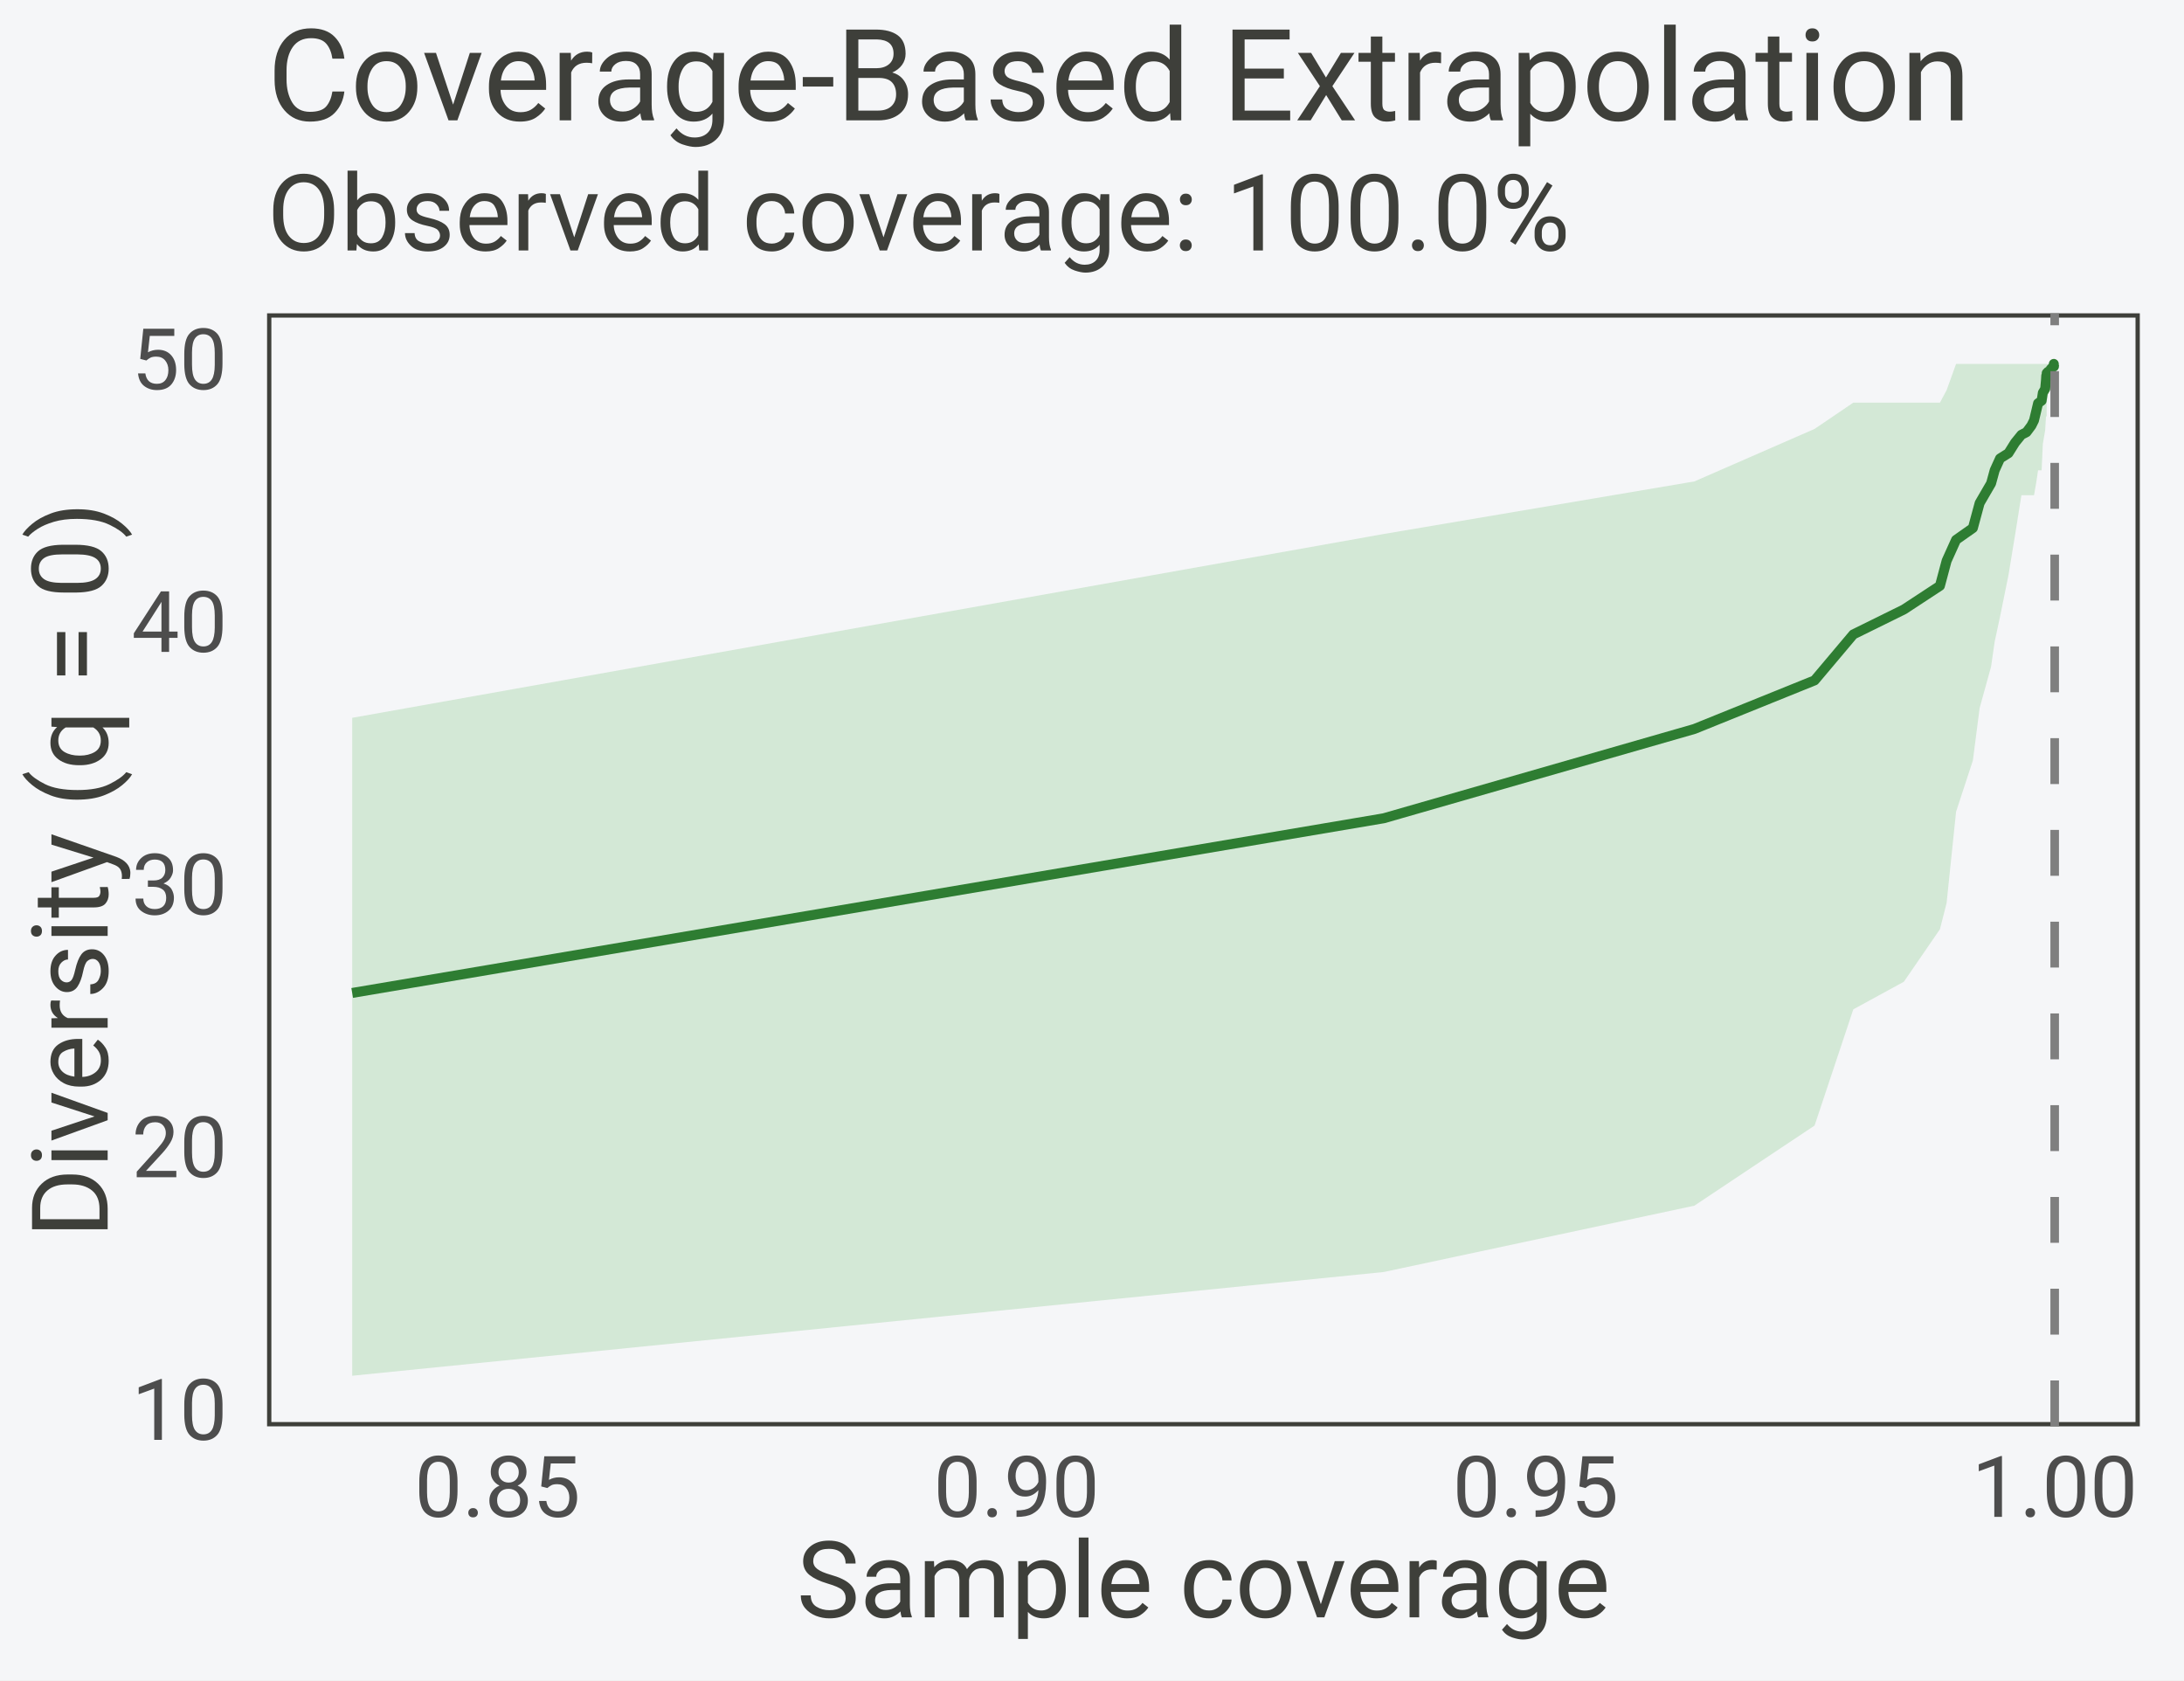
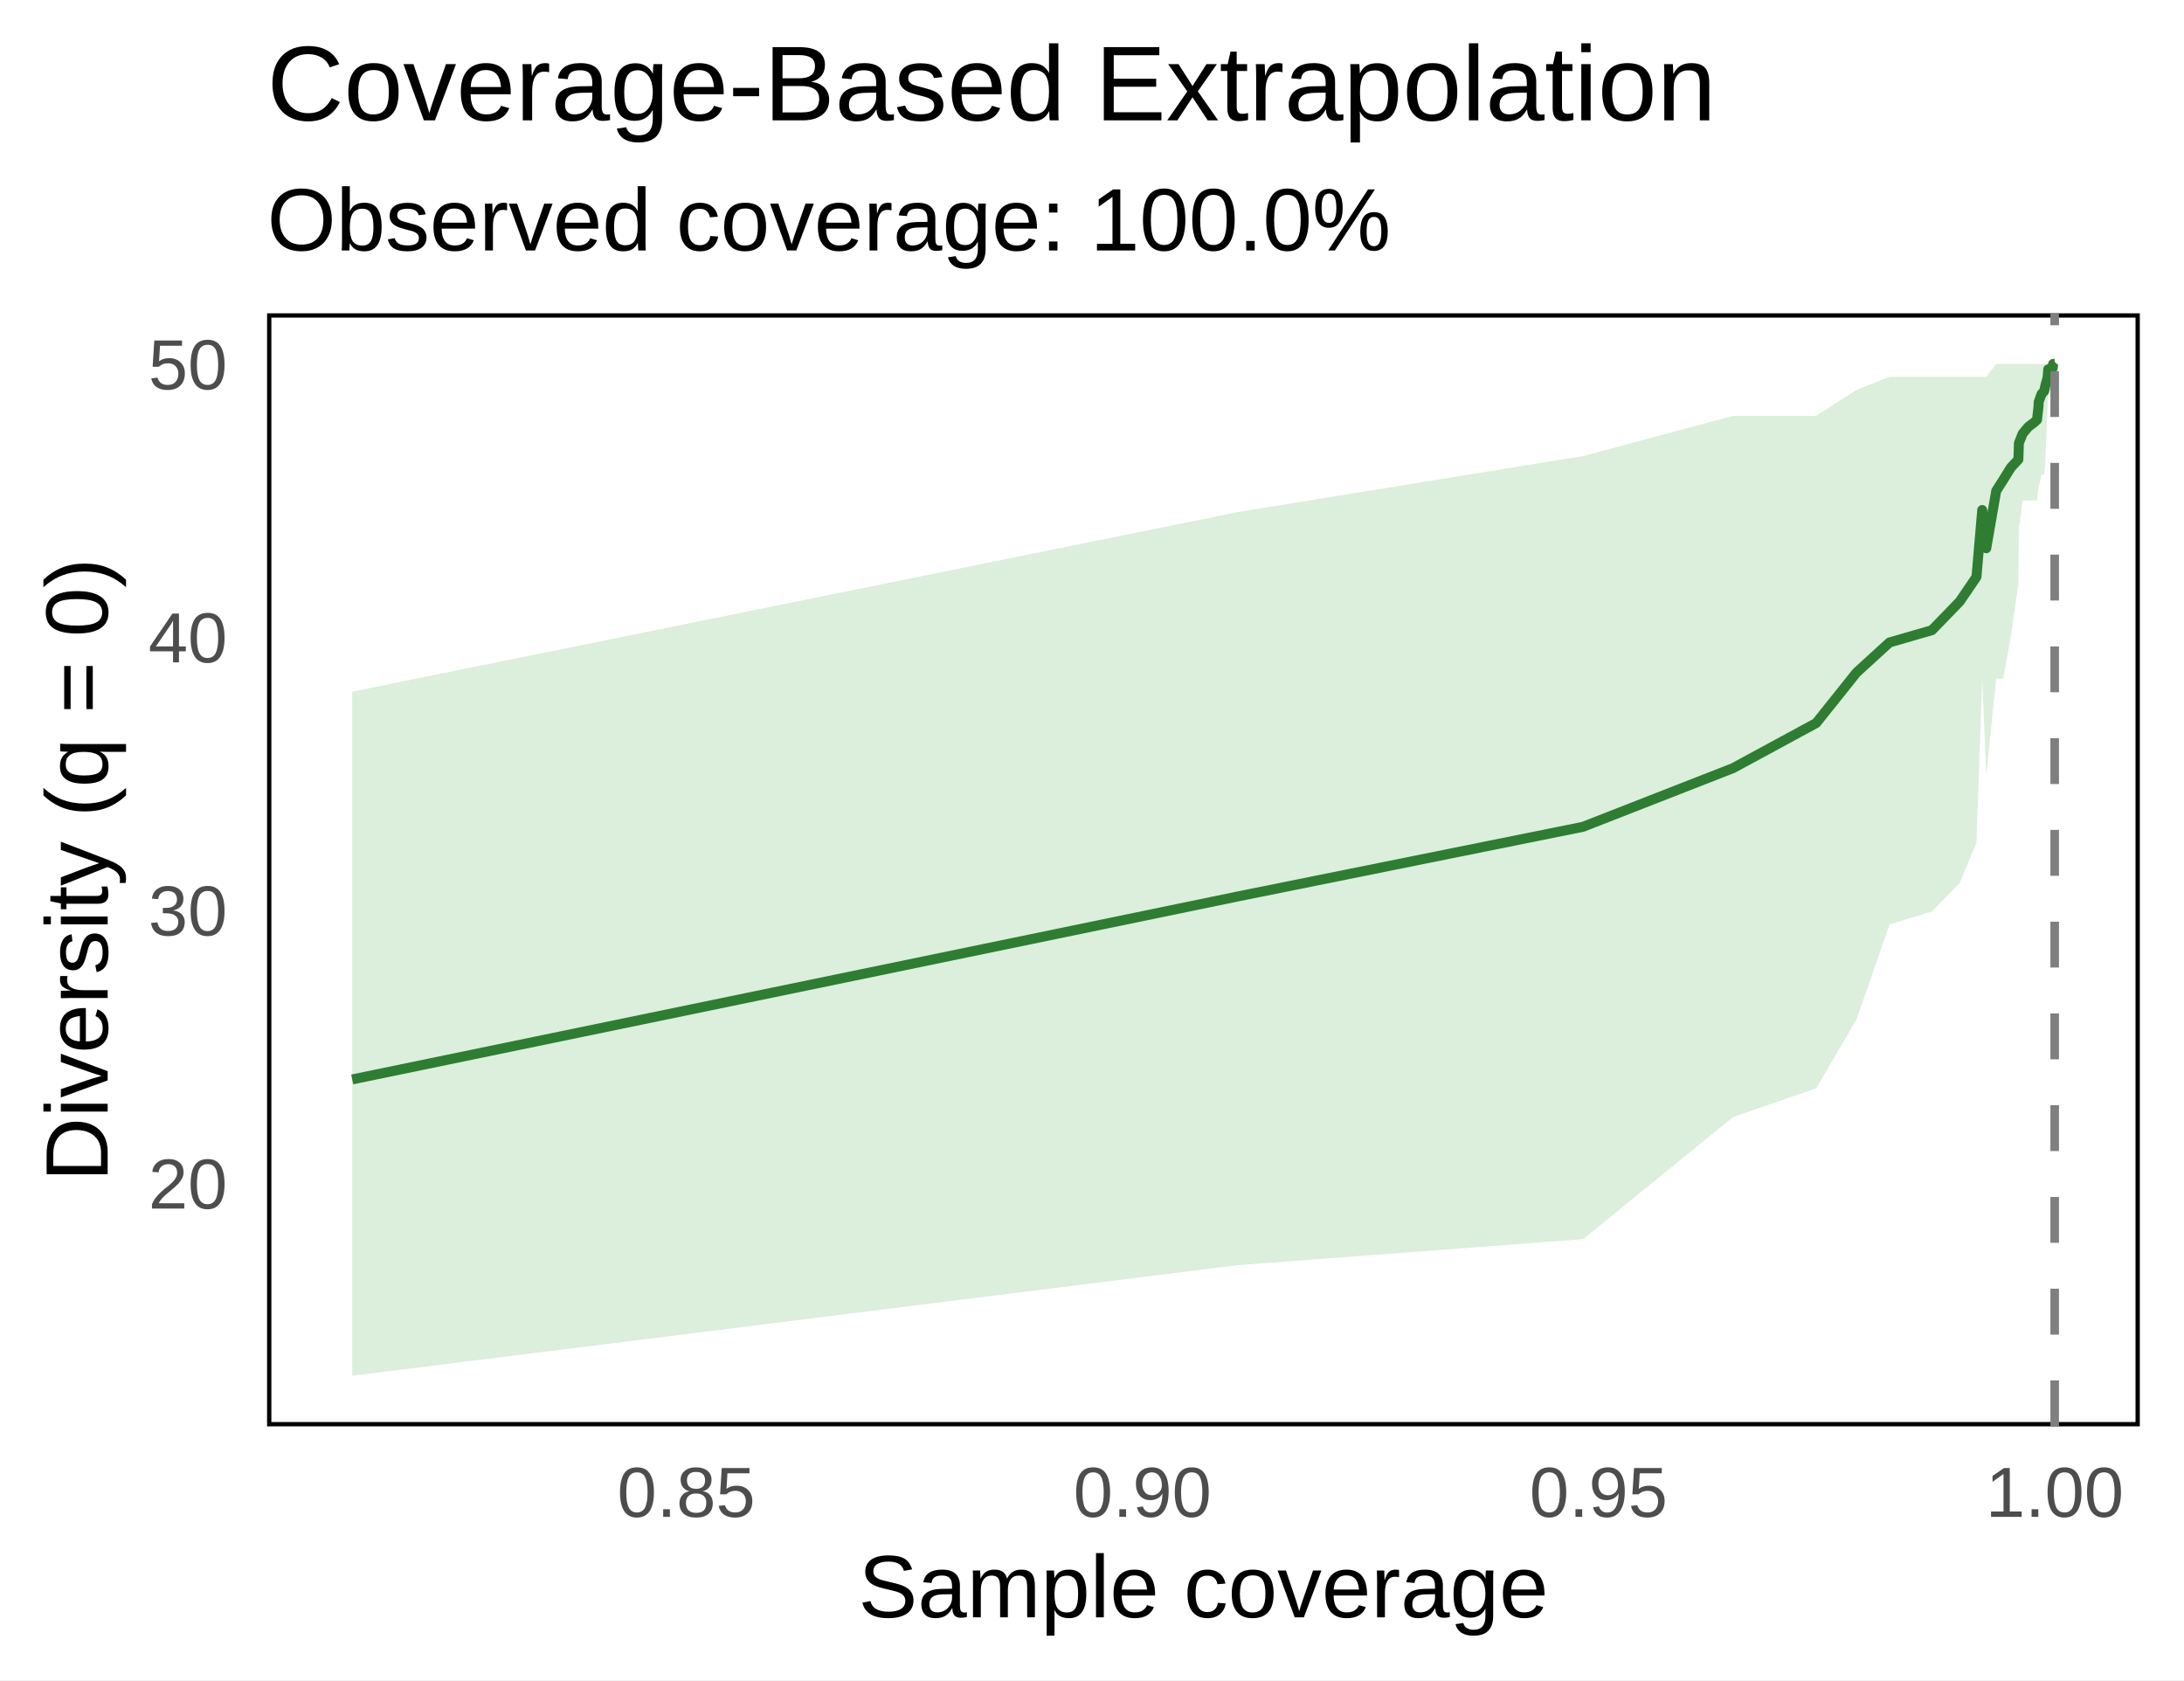
<svg xmlns="http://www.w3.org/2000/svg" width="468.00pt" height="360.00pt" viewBox="0 0 468.00 360.00">
  <g class="svglite">
    <defs>
      <style type="text/css">
-     /* theme-aware-processed */
-     .svglite line, .svglite polyline, .svglite polygon, .svglite path, .svglite circle {
+     .svglite line, .svglite polyline, .svglite polygon, .svglite path, .svglite rect, .svglite circle {
      fill: none;
-       stroke: #3E3F3A;
-       stroke-linecap: round;
-       stroke-linejoin: round;
-       stroke-miterlimit: 10.00;
-     }
-     .svglite &gt; g &gt; rect {
-       fill: none;
-       stroke: #3E3F3A;
+       stroke: #000000;
      stroke-linecap: round;
      stroke-linejoin: round;
      stroke-miterlimit: 10.00;
    }
    .svglite text {
      white-space: pre;
-       fill: #3E3F3A;
    }
    .svglite g.glyphgroup path {
      fill: inherit;
      stroke: none;
    }
  </style>
    </defs>
-     <rect class="svg-bg" width="100%" height="100%" style="stroke: none; fill: #F5F6F8;" />
+     <rect width="100%" height="100%" style="stroke: none; fill: #FFFFFF;" />
    <defs>
      <clipPath id="cpMC4wMHw0NjguMDB8MC4wMHwzNjAuMDA=">
        <rect x="0.00" y="0.00" width="468.00" height="360.00" />
      </clipPath>
    </defs>
    <g clip-path="url(#cpMC4wMHw0NjguMDB8MC4wMHwzNjAuMDA=)">
-       <rect x="0.00" y="0.00" width="468.00" height="360.00" style="stroke-width: 1.84; stroke: none;" /> fill: #F5F6F8;' /&gt;
- </g>
+       <rect x="0.00" y="0.00" width="468.00" height="360.00" style="stroke-width: 1.84; stroke: none;" />
+     </g>
    <defs>
      <clipPath id="cpNTcuMjN8NDU4LjU0fDY3LjEzfDMwNS42MQ==">
        <rect x="57.23" y="67.13" width="401.30" height="238.48" />
      </clipPath>
    </defs>
    <g clip-path="url(#cpNTcuMjN8NDU4LjU0fDY3LjEzfDMwNS42MQ==)">
      <rect x="57.23" y="67.13" width="401.30" height="238.48" style="stroke-width: 1.84;" />
-       <polygon points="75.47,153.80 296.53,114.41 363.08,103.15 388.84,91.90 397.14,86.27 407.97,86.27 415.70,86.27 417.13,83.60 419.16,77.97 422.76,77.97 424.21,77.97 426.66,77.97 427.43,77.97 428.58,77.97 430.38,77.97 431.79,77.97 433.16,77.97 434.25,77.97 435.30,77.97 435.86,77.97 436.33,77.97 436.73,77.97 437.49,77.97 437.75,77.97 438.25,77.97 438.43,77.97 438.48,77.97 438.57,77.97 438.58,77.97 438.85,77.97 439.23,77.97 439.43,77.97 439.56,77.97 439.69,77.97 439.77,77.97 439.95,77.97 440.02,77.97 440.08,77.97 440.09,77.97 440.09,77.97 440.10,77.97 440.13,77.97 440.15,77.97 440.25,77.97 440.25,77.97 440.29,77.97 440.29,77.97 440.29,77.97 440.29,77.97 440.29,77.97 440.29,77.97 440.29,77.97 440.29,77.97 440.29,77.97 440.29,77.97 440.29,77.97 440.29,77.97 440.29,77.97 440.29,77.97 440.29,77.97 440.29,77.97 440.29,77.97 440.29,77.97 440.29,77.97 440.29,77.97 440.29,77.97 440.29,77.97 440.29,77.97 440.29,77.97 440.29,77.97 440.29,77.97 440.29,77.97 440.29,77.97 440.29,77.97 440.29,77.97 440.29,77.97 440.29,77.97 440.29,77.97 440.29,77.97 440.29,77.97 440.29,77.97 440.29,77.97 440.29,77.97 440.29,77.97 440.29,77.97 440.29,77.97 440.29,77.97 440.29,77.97 440.29,77.97 440.29,77.97 440.29,77.97 440.29,77.97 440.29,77.97 440.29,77.97 440.29,77.97 440.29,77.97 440.29,77.97 440.29,77.97 440.29,77.97 440.29,77.97 440.29,77.97 440.29,77.97 440.29,77.97 440.29,77.97 440.29,77.97 440.29,77.97 440.29,77.97 440.29,77.97 440.29,77.97 440.29,77.97 440.29,77.97 440.29,77.97 440.29,77.97 440.29,77.97 440.29,77.97 440.29,77.97 440.29,77.97 440.29,77.97 440.29,77.97 440.29,77.97 440.29,77.97 440.29,77.97 440.29,77.97 440.29,77.97 440.29,77.97 440.29,77.97 440.29,77.97 440.29,77.97 440.29,77.97 440.29,77.97 440.29,77.97 440.29,77.97 440.29,77.97 440.29,77.97 440.29,77.97 440.29,77.97 440.29,77.97 440.29,77.97 440.29,77.97 440.29,77.97 440.29,77.97 440.29,77.97 440.29,77.97 440.29,77.97 440.29,77.97 440.29,77.97 440.29,77.97 440.29,77.97 440.29,77.97 440.29,77.97 440.29,77.97 440.29,77.97 440.29,77.97 440.29,77.97 440.29,77.97 440.25,77.97 440.25,77.97 440.15,80.92 440.13,83.60 440.10,77.97 440.09,80.92 440.09,80.92 440.08,80.92 440.02,83.60 439.95,83.60 439.77,83.60 439.69,83.60 439.56,83.60 439.43,83.60 439.23,83.60 438.85,83.60 438.58,86.55 438.57,89.22 438.48,89.22 438.43,89.22 438.25,92.18 437.75,95.13 437.49,100.76 436.73,100.76 436.33,103.43 435.86,106.11 435.30,106.11 434.25,106.11 433.16,106.11 431.79,114.69 430.38,123.27 428.58,132.13 427.43,137.48 426.66,142.83 424.21,151.69 422.76,162.94 419.16,173.92 417.13,193.47 415.70,199.10 407.97,210.35 397.14,216.26 388.84,241.16 363.08,258.33 296.53,272.54 75.47,294.77 " style="stroke-width: 0.00; stroke: none; stroke-linecap: butt; fill: #4CAF50; fill-opacity: 0.20;" />
-       <polyline points="75.47,153.80 296.53,114.41 363.08,103.15 388.84,91.90 397.14,86.27 407.97,86.27 415.70,86.27 417.13,83.60 419.16,77.97 422.76,77.97 424.21,77.97 426.66,77.97 427.43,77.97 428.58,77.97 430.38,77.97 431.79,77.97 433.16,77.97 434.25,77.97 435.30,77.97 435.86,77.97 436.33,77.97 436.73,77.97 437.49,77.97 437.75,77.97 438.25,77.97 438.43,77.97 438.48,77.97 438.57,77.97 438.58,77.97 438.85,77.97 439.23,77.97 439.43,77.97 439.56,77.97 439.69,77.97 439.77,77.97 439.95,77.97 440.02,77.97 440.08,77.97 440.09,77.97 440.09,77.97 440.10,77.97 440.13,77.97 440.15,77.97 440.25,77.97 440.25,77.97 440.29,77.97 440.29,77.97 440.29,77.97 440.29,77.97 440.29,77.97 440.29,77.97 440.29,77.97 440.29,77.97 440.29,77.97 440.29,77.97 440.29,77.97 440.29,77.97 440.29,77.97 440.29,77.97 440.29,77.97 440.29,77.97 440.29,77.97 440.29,77.97 440.29,77.97 440.29,77.97 440.29,77.97 440.29,77.97 440.29,77.97 440.29,77.97 440.29,77.97 440.29,77.97 440.29,77.97 440.29,77.97 440.29,77.97 440.29,77.97 440.29,77.97 440.29,77.97 440.29,77.97 440.29,77.97 440.29,77.97 440.29,77.97 440.29,77.97 440.29,77.97 440.29,77.97 440.29,77.97 440.29,77.97 440.29,77.97 440.29,77.97 440.29,77.97 440.29,77.97 440.29,77.97 440.29,77.97 440.29,77.97 440.29,77.97 440.29,77.97 440.29,77.97 440.29,77.97 440.29,77.97 440.29,77.97 440.29,77.97 " style="stroke-width: 1.84; stroke: none; stroke-linecap: butt;" />
-       <polyline points="440.29,77.97 440.29,77.97 440.29,77.97 440.29,77.97 440.29,77.97 440.29,77.97 440.29,77.97 440.29,77.97 440.29,77.97 440.29,77.97 440.29,77.97 440.29,77.97 440.29,77.97 440.29,77.97 440.29,77.97 440.29,77.97 440.29,77.97 440.29,77.97 440.29,77.97 440.29,77.97 440.29,77.97 440.29,77.97 440.29,77.97 440.29,77.97 440.29,77.97 440.29,77.97 440.29,77.97 440.29,77.97 440.29,77.97 440.29,77.97 440.29,77.97 440.29,77.97 440.29,77.97 440.29,77.97 440.29,77.97 440.29,77.97 440.29,77.97 440.29,77.97 440.29,77.97 440.29,77.97 440.29,77.97 440.29,77.97 440.29,77.97 440.29,77.97 440.29,77.97 440.29,77.97 440.29,77.97 440.29,77.97 440.29,77.97 440.29,77.97 440.29,77.97 440.29,77.97 440.29,77.97 440.29,77.97 440.29,77.97 440.25,77.97 440.25,77.97 440.15,80.92 440.13,83.60 440.10,77.97 440.09,80.92 440.09,80.92 440.08,80.92 440.02,83.60 439.95,83.60 439.77,83.60 439.69,83.60 439.56,83.60 439.43,83.60 439.23,83.60 438.85,83.60 438.58,86.55 438.57,89.22 438.48,89.22 438.43,89.22 438.25,92.18 437.75,95.13 437.49,100.76 436.73,100.76 436.33,103.43 435.86,106.11 435.30,106.11 434.25,106.11 433.16,106.11 431.79,114.69 430.38,123.27 428.58,132.13 427.43,137.48 426.66,142.83 424.21,151.69 422.76,162.94 419.16,173.92 417.13,193.47 415.70,199.10 407.97,210.35 397.14,216.26 388.84,241.16 363.08,258.33 296.53,272.54 75.47,294.77 " style="stroke-width: 1.84; stroke: none; stroke-linecap: butt;" />
-       <polyline points="75.47,212.75 296.53,175.32 363.08,156.19 388.84,145.78 397.14,135.93 407.97,130.59 415.70,125.52 417.13,120.17 419.16,115.67 422.76,113.14 424.21,107.79 426.66,103.57 427.43,100.76 428.58,98.23 430.38,97.10 431.79,94.85 433.16,93.16 434.25,92.60 435.30,91.19 435.86,90.07 436.33,88.10 436.73,86.41 437.49,85.85 437.75,84.16 438.25,83.32 438.43,81.35 438.48,80.50 438.57,81.06 438.58,79.94 438.85,79.66 439.23,79.66 439.43,79.09 439.56,79.09 439.69,78.81 439.77,78.81 439.95,78.53 440.02,78.53 440.08,78.25 440.09,78.25 440.09,78.25 440.10,77.97 440.13,78.53 440.15,78.25 440.25,77.97 440.25,77.97 440.29,77.97 440.29,77.97 440.29,77.97 440.29,77.97 440.29,77.97 440.29,77.97 440.29,77.97 440.29,77.97 440.29,77.97 440.29,77.97 440.29,77.97 440.29,77.97 440.29,77.97 440.29,77.97 440.29,77.97 440.29,77.97 440.29,77.97 440.29,77.97 440.29,77.97 440.29,77.97 440.29,77.97 440.29,77.97 440.29,77.97 440.29,77.97 440.29,77.97 440.29,77.97 440.29,77.97 440.29,77.97 440.29,77.97 440.29,77.97 440.29,77.97 440.29,77.97 440.29,77.97 440.29,77.97 440.29,77.97 440.29,77.97 440.29,77.97 440.29,77.97 440.29,77.97 440.29,77.97 440.29,77.97 440.29,77.97 440.29,77.97 440.29,77.97 440.29,77.97 440.29,77.97 440.29,77.97 440.29,77.97 440.29,77.97 440.29,77.97 440.29,77.97 440.29,77.97 440.29,77.97 440.29,77.97 440.29,77.97 " style="stroke-width: 2.13; stroke: #2E7D32; stroke-linecap: butt;" />
+       <polygon points="75.47,148.19 265.26,109.71 339.22,97.72 371.39,89.09 389.19,89.09 397.84,83.53 404.90,80.75 413.99,80.75 419.94,80.75 423.53,80.75 424.76,80.75 425.63,80.75 427.76,77.97 429.25,77.97 430.88,77.97 432.51,77.97 432.62,77.97 433.44,77.97 434.67,77.97 435.84,77.97 436.50,77.97 436.83,77.97 436.85,77.97 437.48,77.97 438.04,77.97 438.28,77.97 438.77,77.97 438.90,77.97 438.90,77.97 439.06,77.97 439.30,77.97 439.46,77.97 439.68,77.97 439.76,77.97 439.85,77.97 439.88,77.97 439.91,77.97 439.96,77.97 440.01,77.97 440.11,77.97 440.21,77.97 440.21,77.97 440.21,77.97 440.25,77.97 440.26,77.97 440.26,77.97 440.29,77.97 440.29,77.97 440.29,77.97 440.29,77.97 440.29,77.97 440.29,77.97 440.29,77.97 440.29,77.97 440.29,77.97 440.29,77.97 440.29,77.97 440.29,77.97 440.29,77.97 440.29,77.97 440.29,77.97 440.29,77.97 440.29,77.97 440.29,77.97 440.29,77.97 440.29,77.97 440.29,77.97 440.29,77.97 440.29,77.97 440.29,77.97 440.29,77.97 440.29,77.97 440.29,77.97 440.29,77.97 440.29,77.97 440.29,77.97 440.29,77.97 440.29,77.97 440.29,77.97 440.29,77.97 440.29,77.97 440.29,77.97 440.29,77.97 440.29,77.97 440.29,77.97 440.29,77.97 440.29,77.97 440.29,77.97 440.29,77.97 440.29,77.97 440.29,77.97 440.29,77.97 440.29,77.97 440.29,77.97 440.29,77.97 440.29,77.97 440.29,77.97 440.29,77.97 440.29,77.97 440.29,77.97 440.29,77.97 440.29,77.97 440.29,77.97 440.29,77.97 440.29,77.97 440.29,77.97 440.29,77.97 440.29,77.97 440.29,77.97 440.29,77.97 440.29,77.97 440.29,77.97 440.29,77.97 440.29,77.97 440.29,77.97 440.29,77.97 440.29,77.97 440.29,77.97 440.29,77.97 440.29,77.97 440.29,77.97 440.29,77.97 440.29,77.97 440.29,77.97 440.29,77.97 440.29,77.97 440.29,77.97 440.29,77.97 440.29,77.97 440.29,77.97 440.29,77.97 440.29,77.97 440.29,77.97 440.29,77.97 440.29,77.97 440.29,77.97 440.29,77.97 440.29,77.97 440.29,77.97 440.29,77.97 440.29,77.97 440.29,77.97 440.29,77.97 440.29,77.97 440.29,77.97 440.29,77.97 440.29,77.97 440.29,77.97 440.29,77.97 440.29,77.97 440.29,77.97 440.29,77.97 440.29,77.97 440.29,77.97 440.26,77.97 440.26,77.97 440.25,77.97 440.21,77.97 440.21,77.97 440.21,77.97 440.11,77.97 440.01,77.97 439.96,77.97 439.91,83.82 439.88,83.82 439.85,83.82 439.76,83.82 439.68,83.82 439.46,83.82 439.30,83.82 439.06,83.82 438.90,86.89 438.90,83.82 438.77,86.89 438.28,98.89 438.04,101.67 437.48,101.67 436.85,104.45 436.83,104.45 436.50,107.23 435.84,107.23 434.67,107.23 433.44,107.23 432.62,113.08 432.51,125.07 430.88,136.48 429.25,145.41 427.76,145.41 425.63,166.03 424.76,145.41 423.53,180.52 419.94,189.15 413.99,195.29 404.90,198.07 397.84,218.40 389.19,233.18 371.39,239.32 339.22,265.51 265.26,271.07 75.47,294.77 " style="stroke-width: 0.00; stroke: none; stroke-linecap: butt; fill: #4CAF50; fill-opacity: 0.20;" />
+       <polyline points="75.47,148.19 265.26,109.71 339.22,97.72 371.39,89.09 389.19,89.09 397.84,83.53 404.90,80.75 413.99,80.75 419.94,80.75 423.53,80.75 424.76,80.75 425.63,80.75 427.76,77.97 429.25,77.97 430.88,77.97 432.51,77.97 432.62,77.97 433.44,77.97 434.67,77.97 435.84,77.97 436.50,77.97 436.83,77.97 436.85,77.97 437.48,77.97 438.04,77.97 438.28,77.97 438.77,77.97 438.90,77.97 438.90,77.97 439.06,77.97 439.30,77.97 439.46,77.97 439.68,77.97 439.76,77.97 439.85,77.97 439.88,77.97 439.91,77.97 439.96,77.97 440.01,77.97 440.11,77.97 440.21,77.97 440.21,77.97 440.21,77.97 440.25,77.97 440.26,77.97 440.26,77.97 440.29,77.97 440.29,77.97 440.29,77.97 440.29,77.97 440.29,77.97 440.29,77.97 440.29,77.97 440.29,77.97 440.29,77.97 440.29,77.97 440.29,77.97 440.29,77.97 440.29,77.97 440.29,77.97 440.29,77.97 440.29,77.97 440.29,77.97 440.29,77.97 440.29,77.97 440.29,77.97 440.29,77.97 440.29,77.97 440.29,77.97 440.29,77.97 440.29,77.97 440.29,77.97 440.29,77.97 440.29,77.97 440.29,77.97 440.29,77.97 440.29,77.97 440.29,77.97 440.29,77.97 440.29,77.97 440.29,77.97 440.29,77.97 440.29,77.97 440.29,77.97 440.29,77.97 440.29,77.97 440.29,77.97 440.29,77.97 440.29,77.97 440.29,77.97 440.29,77.97 440.29,77.97 440.29,77.97 440.29,77.97 440.29,77.97 440.29,77.97 440.29,77.97 440.29,77.97 440.29,77.97 440.29,77.97 " style="stroke-width: 1.84; stroke: none; stroke-linecap: butt;" />
+       <polyline points="440.29,77.97 440.29,77.97 440.29,77.97 440.29,77.97 440.29,77.97 440.29,77.97 440.29,77.97 440.29,77.97 440.29,77.97 440.29,77.97 440.29,77.97 440.29,77.97 440.29,77.97 440.29,77.97 440.29,77.97 440.29,77.97 440.29,77.97 440.29,77.97 440.29,77.97 440.29,77.97 440.29,77.97 440.29,77.97 440.29,77.97 440.29,77.97 440.29,77.97 440.29,77.97 440.29,77.97 440.29,77.97 440.29,77.97 440.29,77.97 440.29,77.97 440.29,77.97 440.29,77.97 440.29,77.97 440.29,77.97 440.29,77.97 440.29,77.97 440.29,77.97 440.29,77.97 440.29,77.97 440.29,77.97 440.29,77.97 440.29,77.97 440.29,77.97 440.29,77.97 440.29,77.97 440.29,77.97 440.29,77.97 440.29,77.97 440.29,77.97 440.29,77.97 440.29,77.97 440.29,77.97 440.29,77.97 440.26,77.97 440.26,77.97 440.25,77.97 440.21,77.97 440.21,77.97 440.21,77.97 440.11,77.97 440.01,77.97 439.96,77.97 439.91,83.82 439.88,83.82 439.85,83.82 439.76,83.82 439.68,83.82 439.46,83.82 439.30,83.82 439.06,83.82 438.90,86.89 438.90,83.82 438.77,86.89 438.28,98.89 438.04,101.67 437.48,101.67 436.85,104.45 436.83,104.45 436.50,107.23 435.84,107.23 434.67,107.23 433.44,107.23 432.62,113.08 432.51,125.07 430.88,136.48 429.25,145.41 427.76,145.41 425.63,166.03 424.76,145.41 423.53,180.52 419.94,189.15 413.99,195.29 404.90,198.07 397.84,218.40 389.19,233.18 371.39,239.32 339.22,265.51 265.26,271.07 75.47,294.77 " style="stroke-width: 1.84; stroke: none; stroke-linecap: butt;" />
+       <polyline points="75.47,231.28 265.26,192.07 339.22,177.15 371.39,164.57 389.19,154.92 397.84,144.09 404.90,137.65 413.99,135.02 419.94,128.88 423.53,123.61 424.76,109.27 425.63,117.47 427.76,105.18 429.25,102.84 430.88,100.20 432.51,98.45 432.62,94.94 433.44,92.89 434.67,91.43 435.84,90.55 436.50,89.96 436.83,87.04 436.85,86.16 437.48,84.41 438.04,83.82 438.28,82.65 438.77,80.90 438.90,79.14 438.90,80.31 439.06,79.14 439.30,79.14 439.46,78.85 439.68,78.85 439.76,78.85 439.85,78.55 439.88,78.85 439.91,78.55 439.96,77.97 440.01,77.97 440.11,77.97 440.21,77.97 440.21,77.97 440.21,77.97 440.25,77.97 440.26,77.97 440.26,77.97 440.29,77.97 440.29,77.97 440.29,77.97 440.29,77.97 440.29,77.97 440.29,77.97 440.29,77.97 440.29,77.97 440.29,77.97 440.29,77.97 440.29,77.97 440.29,77.97 440.29,77.97 440.29,77.97 440.29,77.97 440.29,77.97 440.29,77.97 440.29,77.97 440.29,77.97 440.29,77.97 440.29,77.97 440.29,77.97 440.29,77.97 440.29,77.97 440.29,77.97 440.29,77.97 440.29,77.97 440.29,77.97 440.29,77.97 440.29,77.97 440.29,77.97 440.29,77.97 440.29,77.97 440.29,77.97 440.29,77.97 440.29,77.97 440.29,77.97 440.29,77.97 440.29,77.97 440.29,77.97 440.29,77.97 440.29,77.97 440.29,77.97 440.29,77.97 440.29,77.97 440.29,77.97 440.29,77.97 440.29,77.97 440.29,77.97 440.29,77.97 440.29,77.97 440.29,77.97 440.29,77.97 440.29,77.97 " style="stroke-width: 2.13; stroke: #2E7D32; stroke-linecap: butt;" />
      <line x1="440.29" y1="305.61" x2="440.29" y2="67.13" style="stroke-width: 1.84; stroke: #7F7F7F; stroke-dasharray: 9.83,9.83; stroke-linecap: butt;" />
    </g>
    <g clip-path="url(#cpMC4wMHw0NjguMDB8MC4wMHwzNjAuMDA=)">
-       <text x="48.71" y="308.50" text-anchor="end" style="font-size: 1.52em;fill: #4D4D4D; font-family: &quot;Roboto&quot;, -apple-system, BlinkMacSystemFont, &quot;Segoe UI&quot;, system-ui, sans-serif;">10</text>
-       <text x="48.71" y="252.23" text-anchor="end" style="font-size: 1.52em;fill: #4D4D4D; font-family: &quot;Roboto&quot;, -apple-system, BlinkMacSystemFont, &quot;Segoe UI&quot;, system-ui, sans-serif;">20</text>
-       <text x="48.71" y="195.95" text-anchor="end" style="font-size: 1.52em;fill: #4D4D4D; font-family: &quot;Roboto&quot;, -apple-system, BlinkMacSystemFont, &quot;Segoe UI&quot;, system-ui, sans-serif;">30</text>
-       <text x="48.71" y="139.68" text-anchor="end" style="font-size: 1.52em;fill: #4D4D4D; font-family: &quot;Roboto&quot;, -apple-system, BlinkMacSystemFont, &quot;Segoe UI&quot;, system-ui, sans-serif;">40</text>
-       <text x="48.71" y="83.41" text-anchor="end" style="font-size: 1.52em;fill: #4D4D4D; font-family: &quot;Roboto&quot;, -apple-system, BlinkMacSystemFont, &quot;Segoe UI&quot;, system-ui, sans-serif;">50</text>
-       <text x="106.60" y="325.00" text-anchor="middle" style="font-size: 1.52em;fill: #4D4D4D; font-family: &quot;Roboto&quot;, -apple-system, BlinkMacSystemFont, &quot;Segoe UI&quot;, system-ui, sans-serif;">0.85</text>
-       <text x="217.83" y="325.00" text-anchor="middle" style="font-size: 1.52em;fill: #4D4D4D; font-family: &quot;Roboto&quot;, -apple-system, BlinkMacSystemFont, &quot;Segoe UI&quot;, system-ui, sans-serif;">0.90</text>
-       <text x="329.06" y="325.00" text-anchor="middle" style="font-size: 1.52em;fill: #4D4D4D; font-family: &quot;Roboto&quot;, -apple-system, BlinkMacSystemFont, &quot;Segoe UI&quot;, system-ui, sans-serif;">0.95</text>
-       <text x="440.29" y="325.00" text-anchor="middle" style="font-size: 1.52em;fill: #4D4D4D; font-family: &quot;Roboto&quot;, -apple-system, BlinkMacSystemFont, &quot;Segoe UI&quot;, system-ui, sans-serif;">1.00</text>
-       <text x="257.88" y="346.53" text-anchor="middle" style="font-size: 1.9em; font-family: &quot;Roboto&quot;, -apple-system, BlinkMacSystemFont, &quot;Segoe UI&quot;, system-ui, sans-serif;">Sample coverage</text>
-       <text transform="translate(23.07,186.37) rotate(-90)" text-anchor="middle" style="font-size: 1.9em; font-family: &quot;Roboto&quot;, -apple-system, BlinkMacSystemFont, &quot;Segoe UI&quot;, system-ui, sans-serif;">Diversity (q = 0)</text>
-       <text x="57.23" y="53.66" style="font-size: 1.9em; font-family: &quot;Roboto&quot;, -apple-system, BlinkMacSystemFont, &quot;Segoe UI&quot;, system-ui, sans-serif;">Observed coverage: 100.0%</text>
-       <text x="57.23" y="25.79" style="font-size: 2.28em; font-family: &quot;Roboto&quot;, -apple-system, BlinkMacSystemFont, &quot;Segoe UI&quot;, system-ui, sans-serif;">Coverage-Based Extrapolation</text>
+       <text x="48.71" y="258.95" text-anchor="end" style="font-size: 15.20px;fill: #4D4D4D; font-family: &quot;Arial&quot;;" textLength="16.91px" lengthAdjust="spacingAndGlyphs">20</text>
+       <text x="48.71" y="200.43" text-anchor="end" style="font-size: 15.20px;fill: #4D4D4D; font-family: &quot;Arial&quot;;" textLength="16.91px" lengthAdjust="spacingAndGlyphs">30</text>
+       <text x="48.71" y="141.92" text-anchor="end" style="font-size: 15.20px;fill: #4D4D4D; font-family: &quot;Arial&quot;;" textLength="16.91px" lengthAdjust="spacingAndGlyphs">40</text>
+       <text x="48.71" y="83.41" text-anchor="end" style="font-size: 15.20px;fill: #4D4D4D; font-family: &quot;Arial&quot;;" textLength="16.91px" lengthAdjust="spacingAndGlyphs">50</text>
+       <text x="147.06" y="325.00" text-anchor="middle" style="font-size: 15.20px;fill: #4D4D4D; font-family: &quot;Arial&quot;;" textLength="29.58px" lengthAdjust="spacingAndGlyphs">0.85</text>
+       <text x="244.81" y="325.00" text-anchor="middle" style="font-size: 15.20px;fill: #4D4D4D; font-family: &quot;Arial&quot;;" textLength="29.58px" lengthAdjust="spacingAndGlyphs">0.90</text>
+       <text x="342.55" y="325.00" text-anchor="middle" style="font-size: 15.20px;fill: #4D4D4D; font-family: &quot;Arial&quot;;" textLength="29.58px" lengthAdjust="spacingAndGlyphs">0.95</text>
+       <text x="440.29" y="325.00" text-anchor="middle" style="font-size: 15.20px;fill: #4D4D4D; font-family: &quot;Arial&quot;;" textLength="29.58px" lengthAdjust="spacingAndGlyphs">1.00</text>
+       <text x="257.88" y="346.53" text-anchor="middle" style="font-size: 19.00px; font-family: &quot;Arial&quot;;" textLength="147.83px" lengthAdjust="spacingAndGlyphs">Sample coverage</text>
+       <text transform="translate(23.07,186.37) rotate(-90)" text-anchor="middle" style="font-size: 19.00px; font-family: &quot;Arial&quot;;" textLength="133.55px" lengthAdjust="spacingAndGlyphs">Diversity (q = 0)</text>
+       <text x="57.23" y="53.66" style="font-size: 19.00px; font-family: &quot;Arial&quot;;" textLength="240.77px" lengthAdjust="spacingAndGlyphs">Observed coverage: 100.0%</text>
+       <text x="57.23" y="25.79" style="font-size: 22.80px; font-family: &quot;Arial&quot;;" textLength="310.39px" lengthAdjust="spacingAndGlyphs">Coverage-Based Extrapolation</text>
    </g>
  </g>
</svg>
